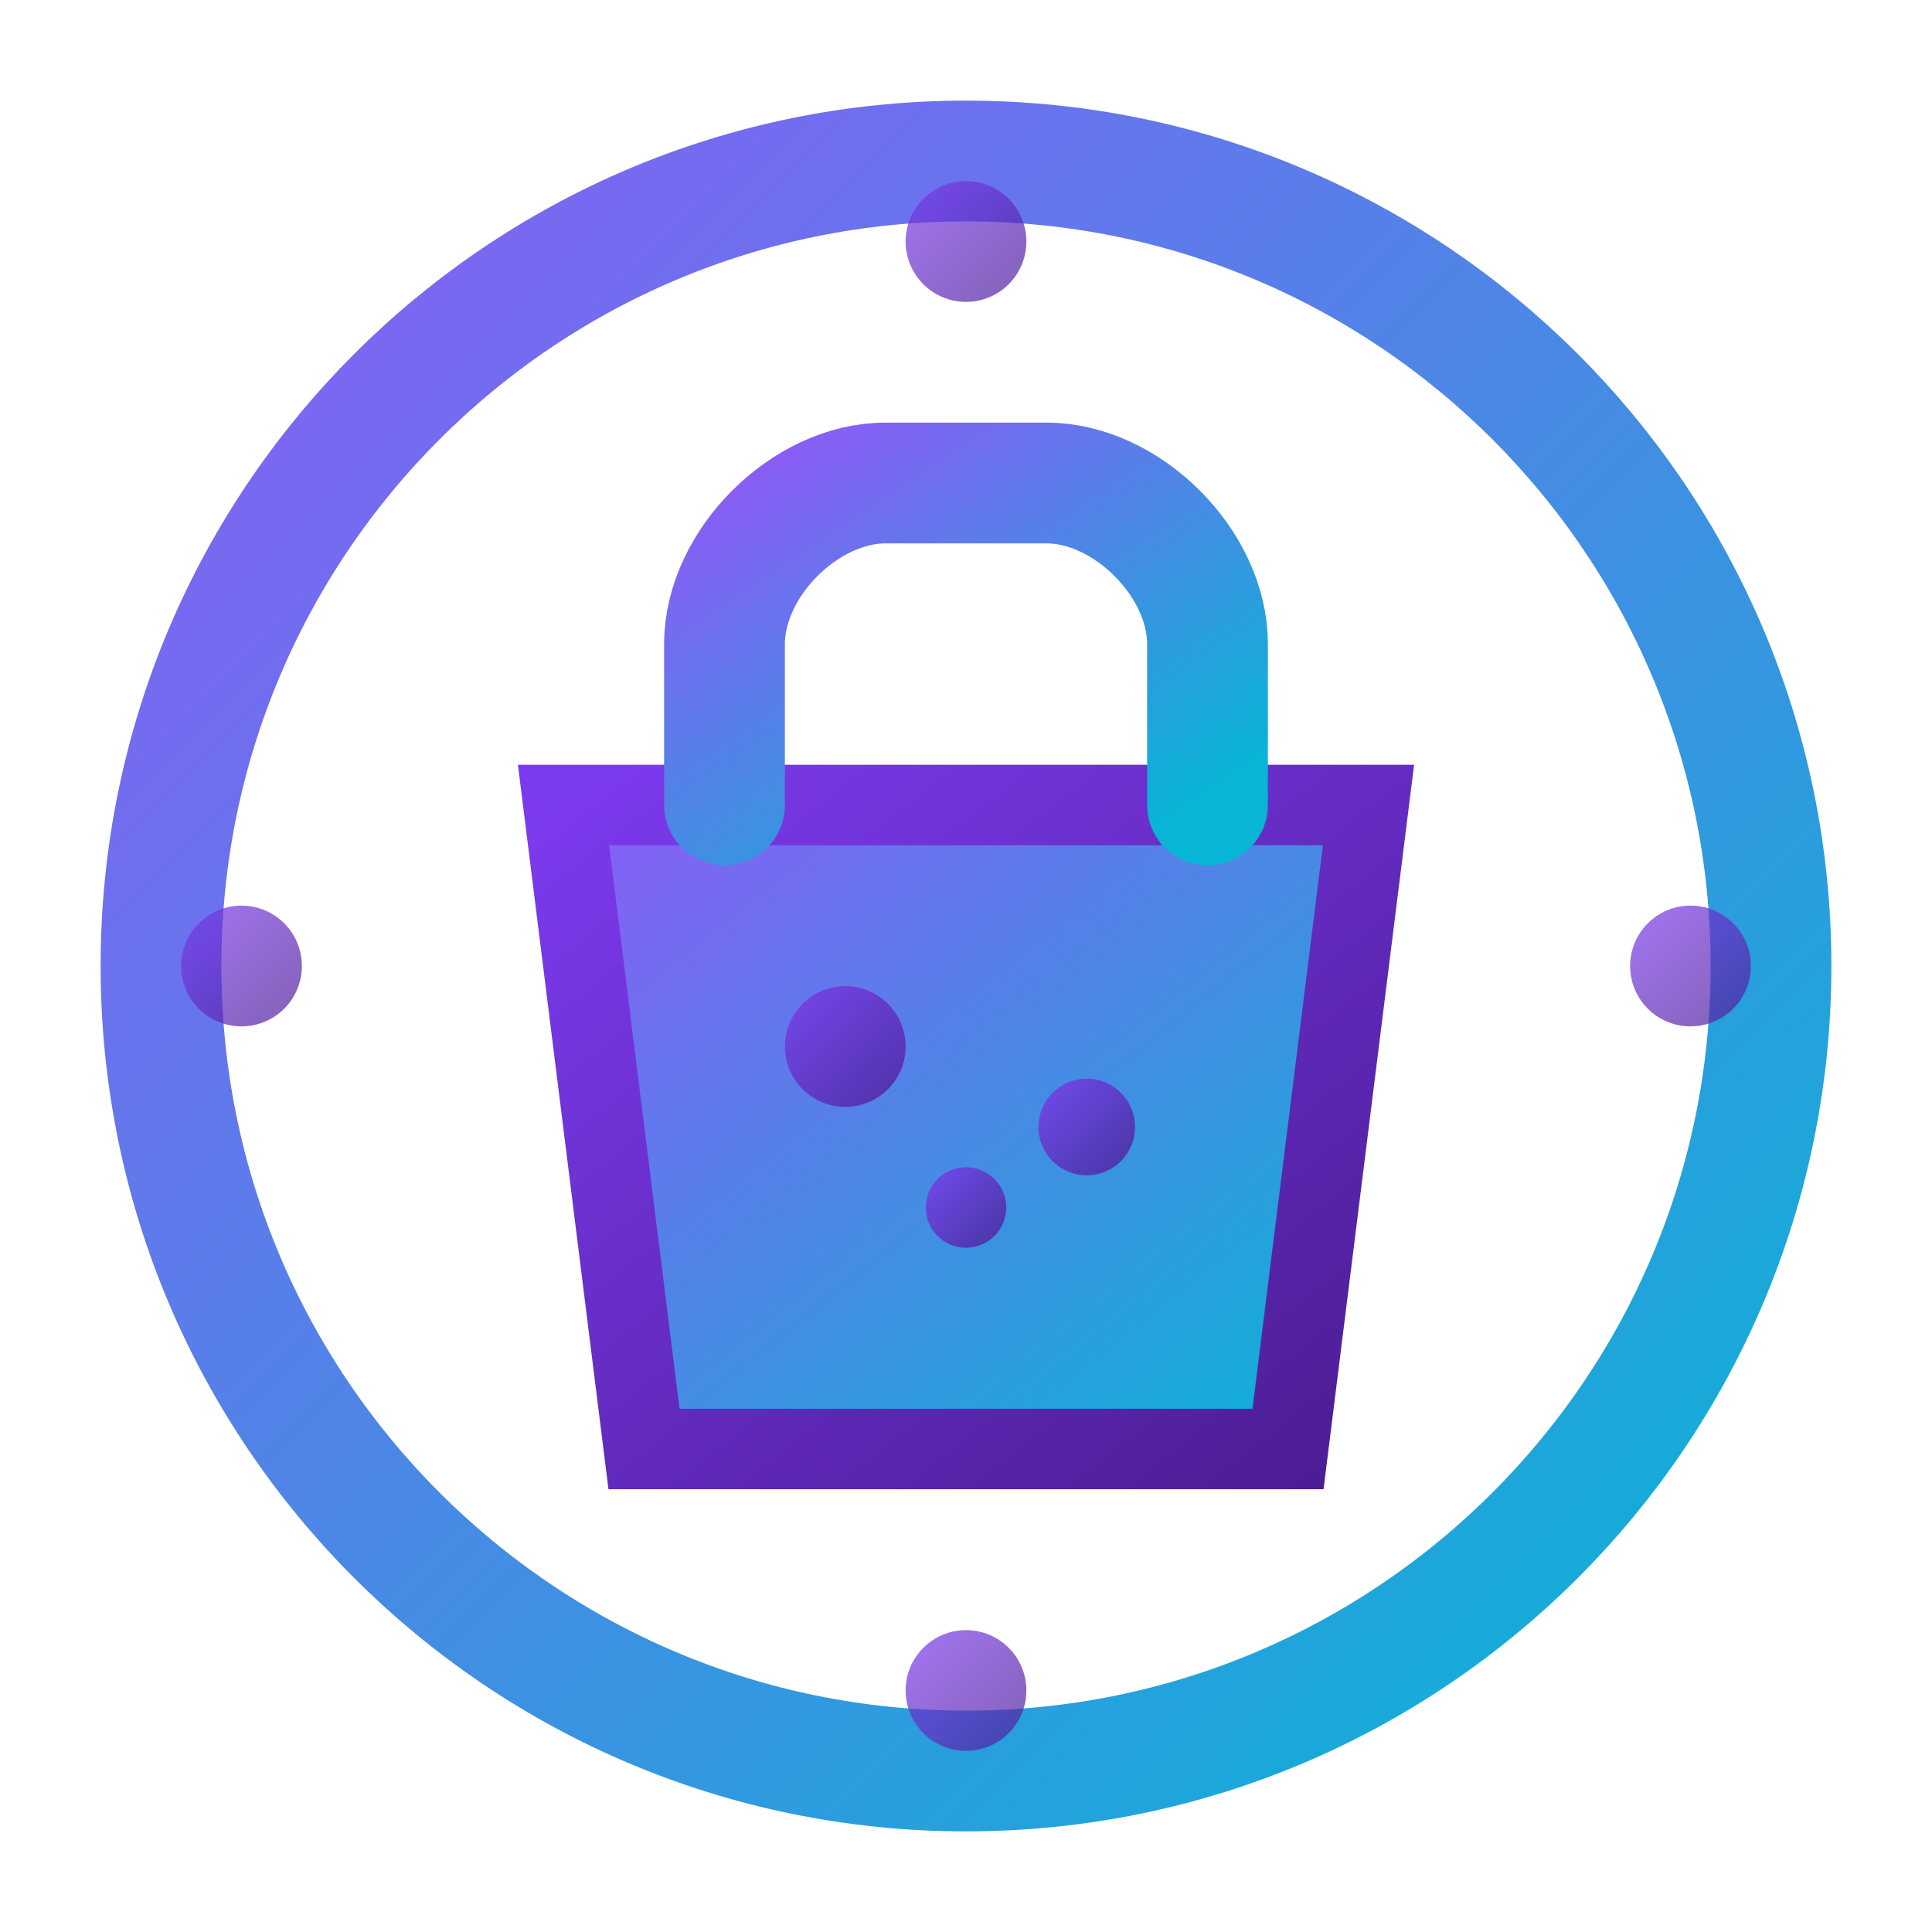
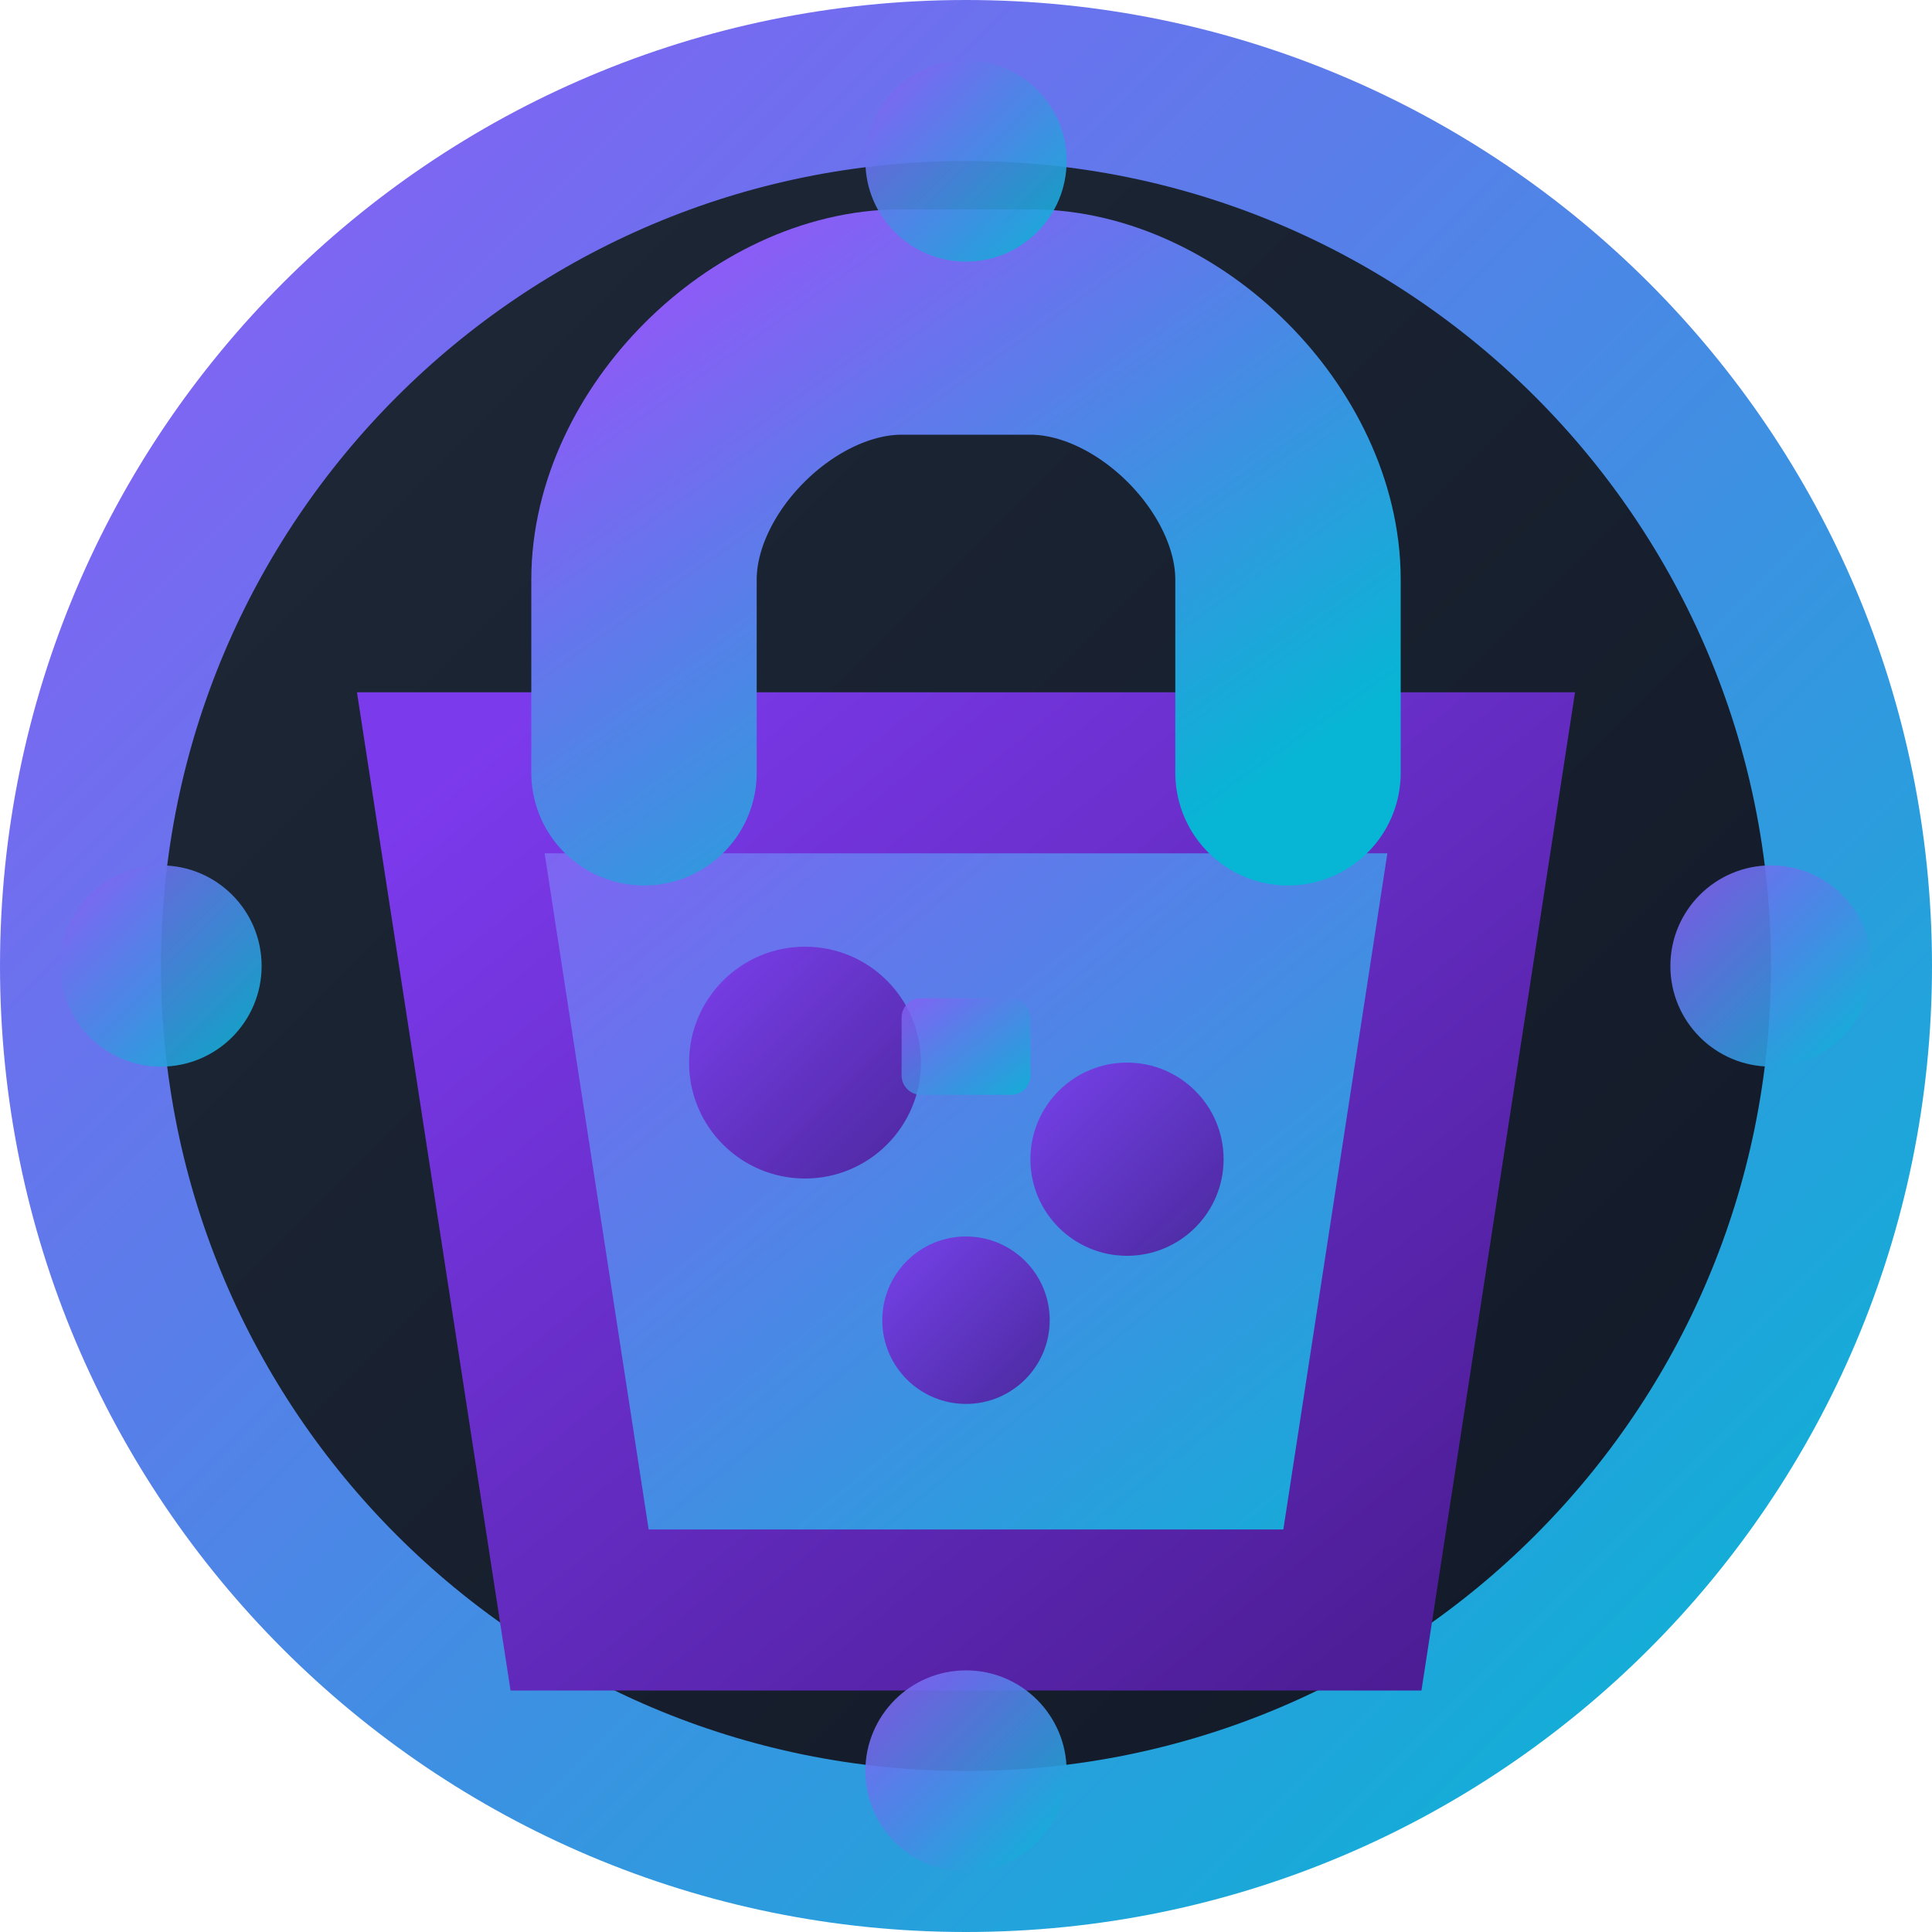
<svg xmlns="http://www.w3.org/2000/svg" width="48" height="48" viewBox="0 0 48 48" fill="none">
  <defs>
    <linearGradient id="primaryGradient" x1="0%" y1="0%" x2="100%" y2="100%">
      <stop offset="0%" stop-color="#8B5CF6" />
      <stop offset="100%" stop-color="#06B6D4" />
    </linearGradient>
    <linearGradient id="acaiGradient" x1="0%" y1="0%" x2="100%" y2="100%">
      <stop offset="0%" stop-color="#7C3AED" />
      <stop offset="100%" stop-color="#4C1D95" />
    </linearGradient>
+     <linearGradient id="darkGradient" x1="0%" y1="0%" x2="100%" y2="100%">
+       <stop offset="0%" stop-color="#1F2937" />
+       <stop offset="100%" stop-color="#111827" />
+     </linearGradient>
  </defs>
-   <circle cx="24" cy="24" r="20" fill="rgba(255,255,255,0.95)" stroke="url(#primaryGradient)" stroke-width="3" />
-   <circle cx="24" cy="24" r="2.5" fill="url(#acaiGradient)" />
-   <g transform="translate(24, 24)">
-     <path d="M-10 -4 L10 -4 L8 12 L-8 12 Z" fill="url(#primaryGradient)" stroke="url(#acaiGradient)" stroke-width="2" />
-     <path d="M-6 -4 L-6 -8 C-6 -10 -4 -12 -2 -12 L2 -12 C4 -12 6 -10 6 -8 L6 -4" fill="none" stroke="url(#primaryGradient)" stroke-width="3" stroke-linecap="round" />
-     <circle cx="-3" cy="2" r="1.5" fill="url(#acaiGradient)" opacity="0.8" />
-     <circle cx="3" cy="4" r="1.2" fill="url(#acaiGradient)" opacity="0.8" />
-     <circle cx="0" cy="6" r="1" fill="url(#acaiGradient)" opacity="0.8" />
+   <circle cx="24" cy="24" r="22" fill="url(#darkGradient)" stroke="url(#primaryGradient)" stroke-width="4" />
+   <circle cx="24" cy="24" r="3" fill="url(#acaiGradient)" />
+   <g transform="translate(24, 24) scale(1.6)">
+     <path d="M-8 -3 L8 -3 L6 10 L-6 10 Z" fill="url(#primaryGradient)" stroke="url(#acaiGradient)" stroke-width="2.5" />
+     <path d="M-5 -3 L-5 -6 C-5 -8 -3 -10 -1 -10 L1 -10 C3 -10 5 -8 5 -6 L5 -3" fill="none" stroke="url(#primaryGradient)" stroke-width="3.5" stroke-linecap="round" />
+     <circle cx="-2.5" cy="1.5" r="1.8" fill="url(#acaiGradient)" opacity="0.9" />
+     <circle cx="2.5" cy="3" r="1.5" fill="url(#acaiGradient)" opacity="0.9" />
+     <circle cx="0" cy="5.5" r="1.3" fill="url(#acaiGradient)" opacity="0.9" />
+     <rect x="-1" y="0.5" width="2" height="1.5" rx="0.3" fill="url(#primaryGradient)" opacity="0.8" />
  </g>
-   <circle cx="24" cy="6" r="1.5" fill="url(#acaiGradient)" opacity="0.7" />
-   <circle cx="42" cy="24" r="1.5" fill="url(#acaiGradient)" opacity="0.7" />
-   <circle cx="24" cy="42" r="1.5" fill="url(#acaiGradient)" opacity="0.7" />
-   <circle cx="6" cy="24" r="1.5" fill="url(#acaiGradient)" opacity="0.7" />
+   <circle cx="24" cy="4" r="2.5" fill="url(#primaryGradient)" opacity="0.9" />
+   <circle cx="44" cy="24" r="2.5" fill="url(#primaryGradient)" opacity="0.9" />
+   <circle cx="24" cy="44" r="2.5" fill="url(#primaryGradient)" opacity="0.9" />
+   <circle cx="4" cy="24" r="2.5" fill="url(#primaryGradient)" opacity="0.9" />
</svg>
